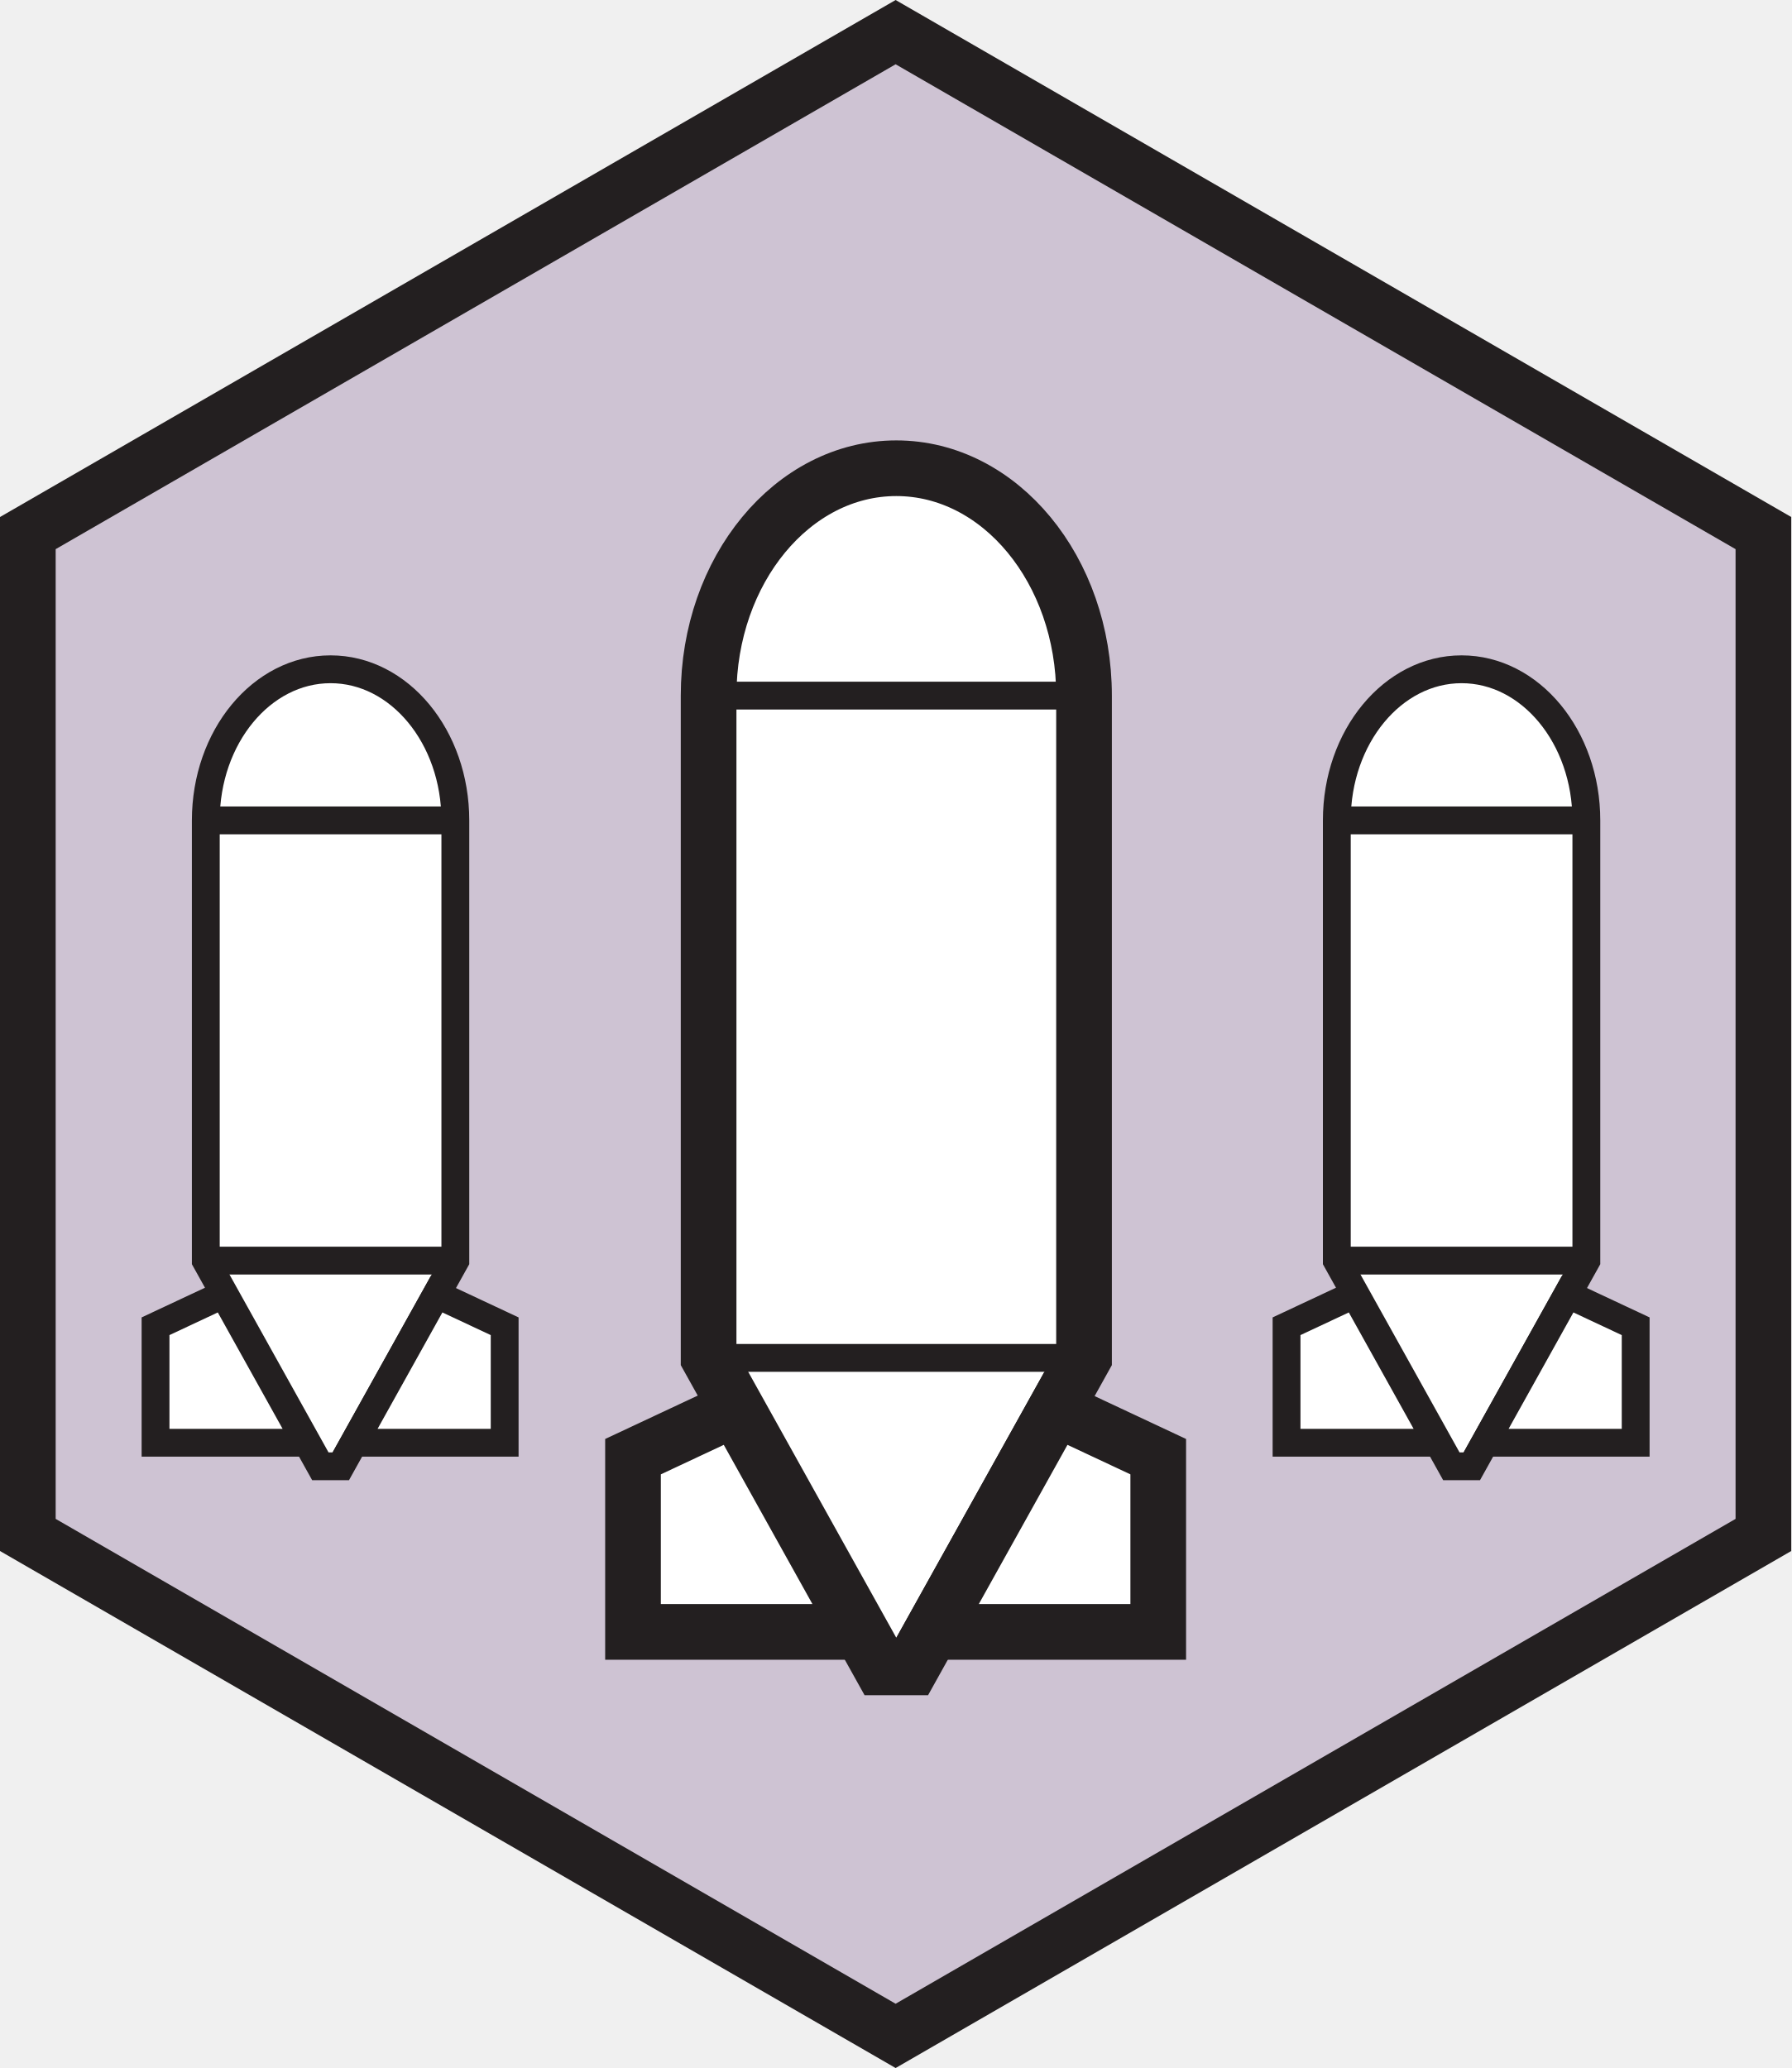
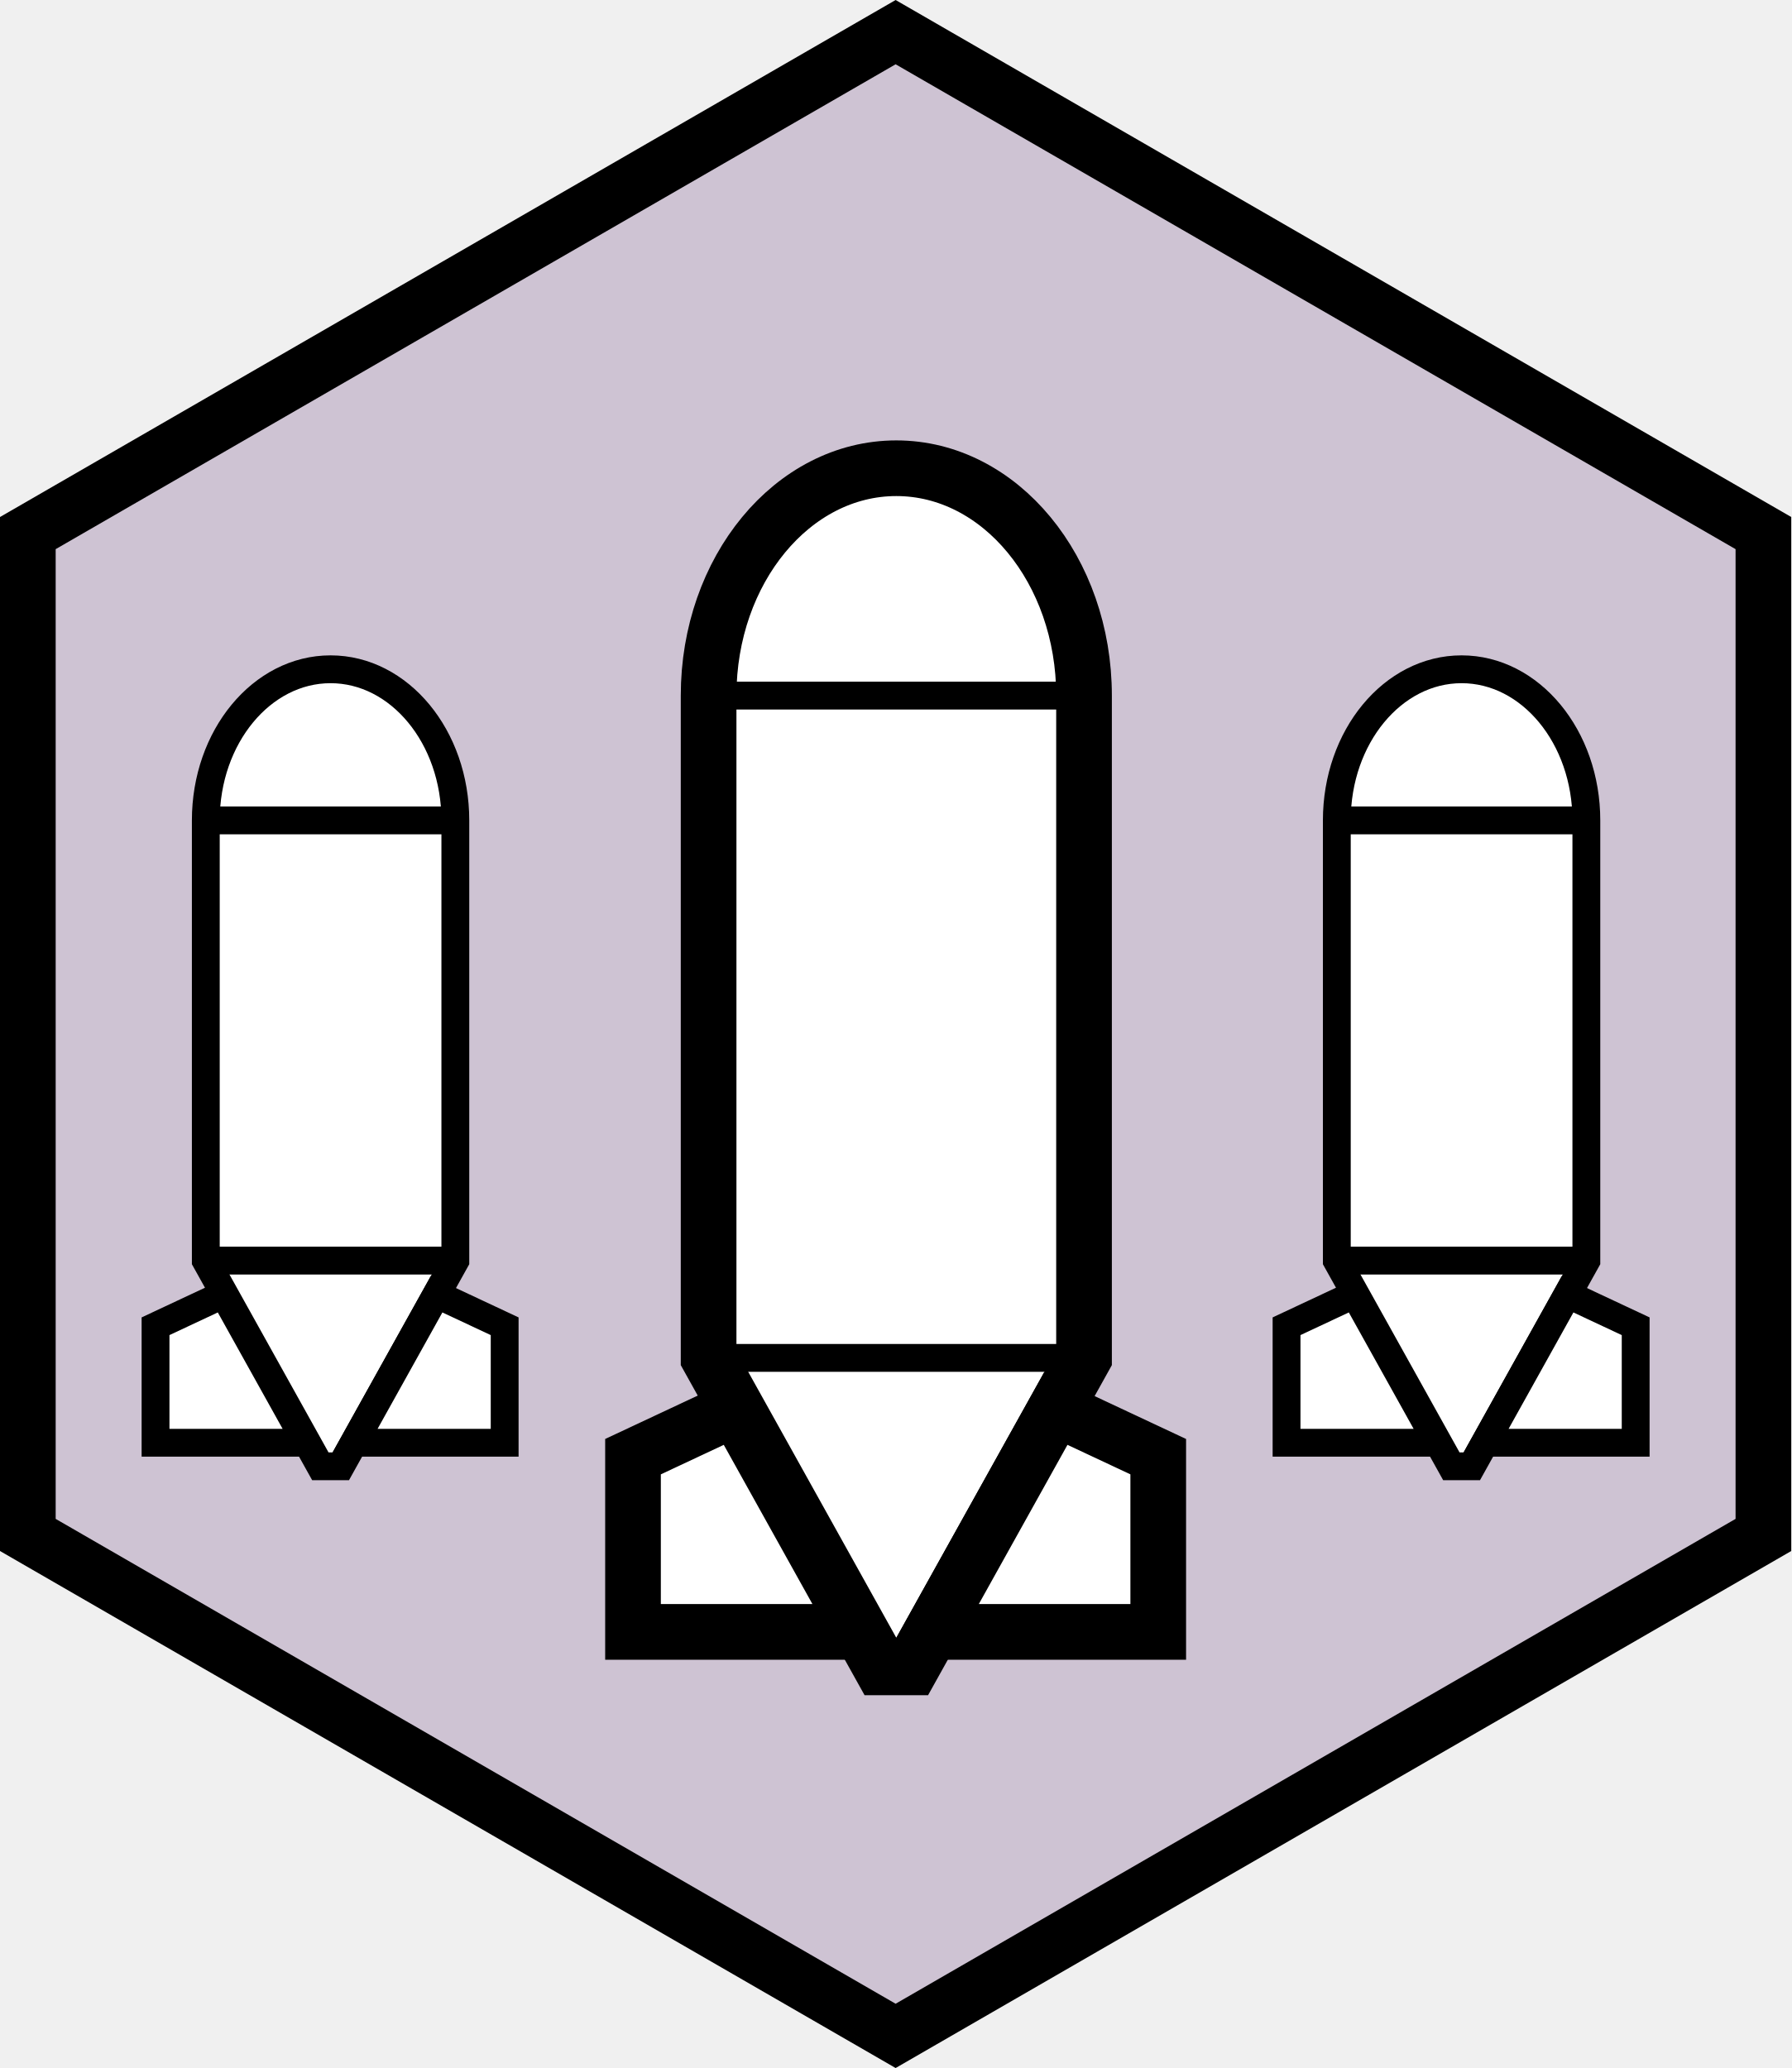
<svg xmlns="http://www.w3.org/2000/svg" fill-rule="evenodd" stroke-miterlimit="10" clip-rule="evenodd" viewBox="0 0 64.354 74.309" xml:space="preserve">
  <path fill="#7f5a90" fill-rule="nonzero" d="M63.354 55.155v-36l-31.177-18-31.177 18v36l31.177 18z" opacity=".3" />
-   <path fill="none" stroke="#231f20" stroke-width="2" d="M63.354 55.155v-36l-31.177-18-31.177 18v36l31.177 18z" />
-   <path fill="#fff" fill-rule="nonzero" stroke="#231f20" stroke-width="2" d="m38.946 48.793-6.191 11.12h-1.106l-6.191-11.12v-23.798c0-4.512 3.019-8.17 6.744-8.17 3.725 0 6.744 3.658 6.744 8.17z" />
-   <path fill="#fff" fill-rule="nonzero" stroke="#231f20" stroke-width="2" d="M41.612 58.639h-8.148l4.467-8.023 3.681 1.726Zm-18.87 0h8.148l-4.467-8.023-3.681 1.726Z" />
-   <path fill="none" stroke="#231f20" d="M25.458 24.995h13.488m-13.488 23.798h13.488" />
-   <path fill="#fff" fill-rule="nonzero" stroke="#231f20" d="m16.359 45.297-4.115 7.391h-.735l-4.115-7.391v-15.818c0-2.999 2.007-5.43 4.482-5.43 2.476 0 4.483 2.431 4.483 5.43z" />
-   <path fill="#fff" fill-rule="nonzero" stroke="#231f20" d="M18.131 51.842h-5.416l2.969-5.333 2.447 1.147Zm-12.543 0h5.416l-2.969-5.333-2.447 1.147Z" />
-   <path fill="none" stroke="#231f20" d="M7.394 29.479h8.965m-8.965 15.818h8.965" />
-   <path fill="#fff" fill-rule="nonzero" stroke="#231f20" d="m56.993 45.297-4.115 7.391h-.735l-4.115-7.391v-15.818c0-2.999 2.007-5.43 4.482-5.43 2.476 0 4.483 2.431 4.483 5.43z" />
-   <path fill="#fff" fill-rule="nonzero" stroke="#231f20" d="M58.765 51.842h-5.416l2.969-5.333 2.447 1.147Zm-12.543 0h5.416l-2.969-5.333-2.447 1.147Z" />
-   <path fill="none" stroke="#231f20" d="M48.028 29.479h8.965m-8.965 15.818h8.965" />
+   <path fill="none" stroke="#000" stroke-width="2" d="M63.354 55.155v-36l-31.177-18-31.177 18v36l31.177 18z" />
+   <path fill="#fff" fill-rule="nonzero" stroke="#000" stroke-width="2" d="m38.946 48.793-6.191 11.12h-1.106l-6.191-11.12v-23.798c0-4.512 3.019-8.17 6.744-8.17 3.725 0 6.744 3.658 6.744 8.17z" />
+   <path fill="#fff" fill-rule="nonzero" stroke="#000" stroke-width="2" d="M41.612 58.639h-8.148l4.467-8.023 3.681 1.726Zm-18.87 0h8.148l-4.467-8.023-3.681 1.726Z" />
+   <path fill="none" stroke="#000" d="M25.458 24.995h13.488m-13.488 23.798h13.488" />
+   <path fill="#fff" fill-rule="nonzero" stroke="#000" d="m16.359 45.297-4.115 7.391h-.735l-4.115-7.391v-15.818c0-2.999 2.007-5.43 4.482-5.43 2.476 0 4.483 2.431 4.483 5.43z" />
+   <path fill="#fff" fill-rule="nonzero" stroke="#000" d="M18.131 51.842h-5.416l2.969-5.333 2.447 1.147Zm-12.543 0h5.416l-2.969-5.333-2.447 1.147Z" />
+   <path fill="none" stroke="#000" d="M7.394 29.479h8.965m-8.965 15.818h8.965" />
+   <path fill="#fff" fill-rule="nonzero" stroke="#000" d="m56.993 45.297-4.115 7.391h-.735l-4.115-7.391v-15.818c0-2.999 2.007-5.43 4.482-5.43 2.476 0 4.483 2.431 4.483 5.43z" />
+   <path fill="#fff" fill-rule="nonzero" stroke="#000" d="M58.765 51.842h-5.416l2.969-5.333 2.447 1.147Zm-12.543 0h5.416l-2.969-5.333-2.447 1.147Z" />
+   <path fill="none" stroke="#000" d="M48.028 29.479h8.965m-8.965 15.818h8.965" />
</svg>
